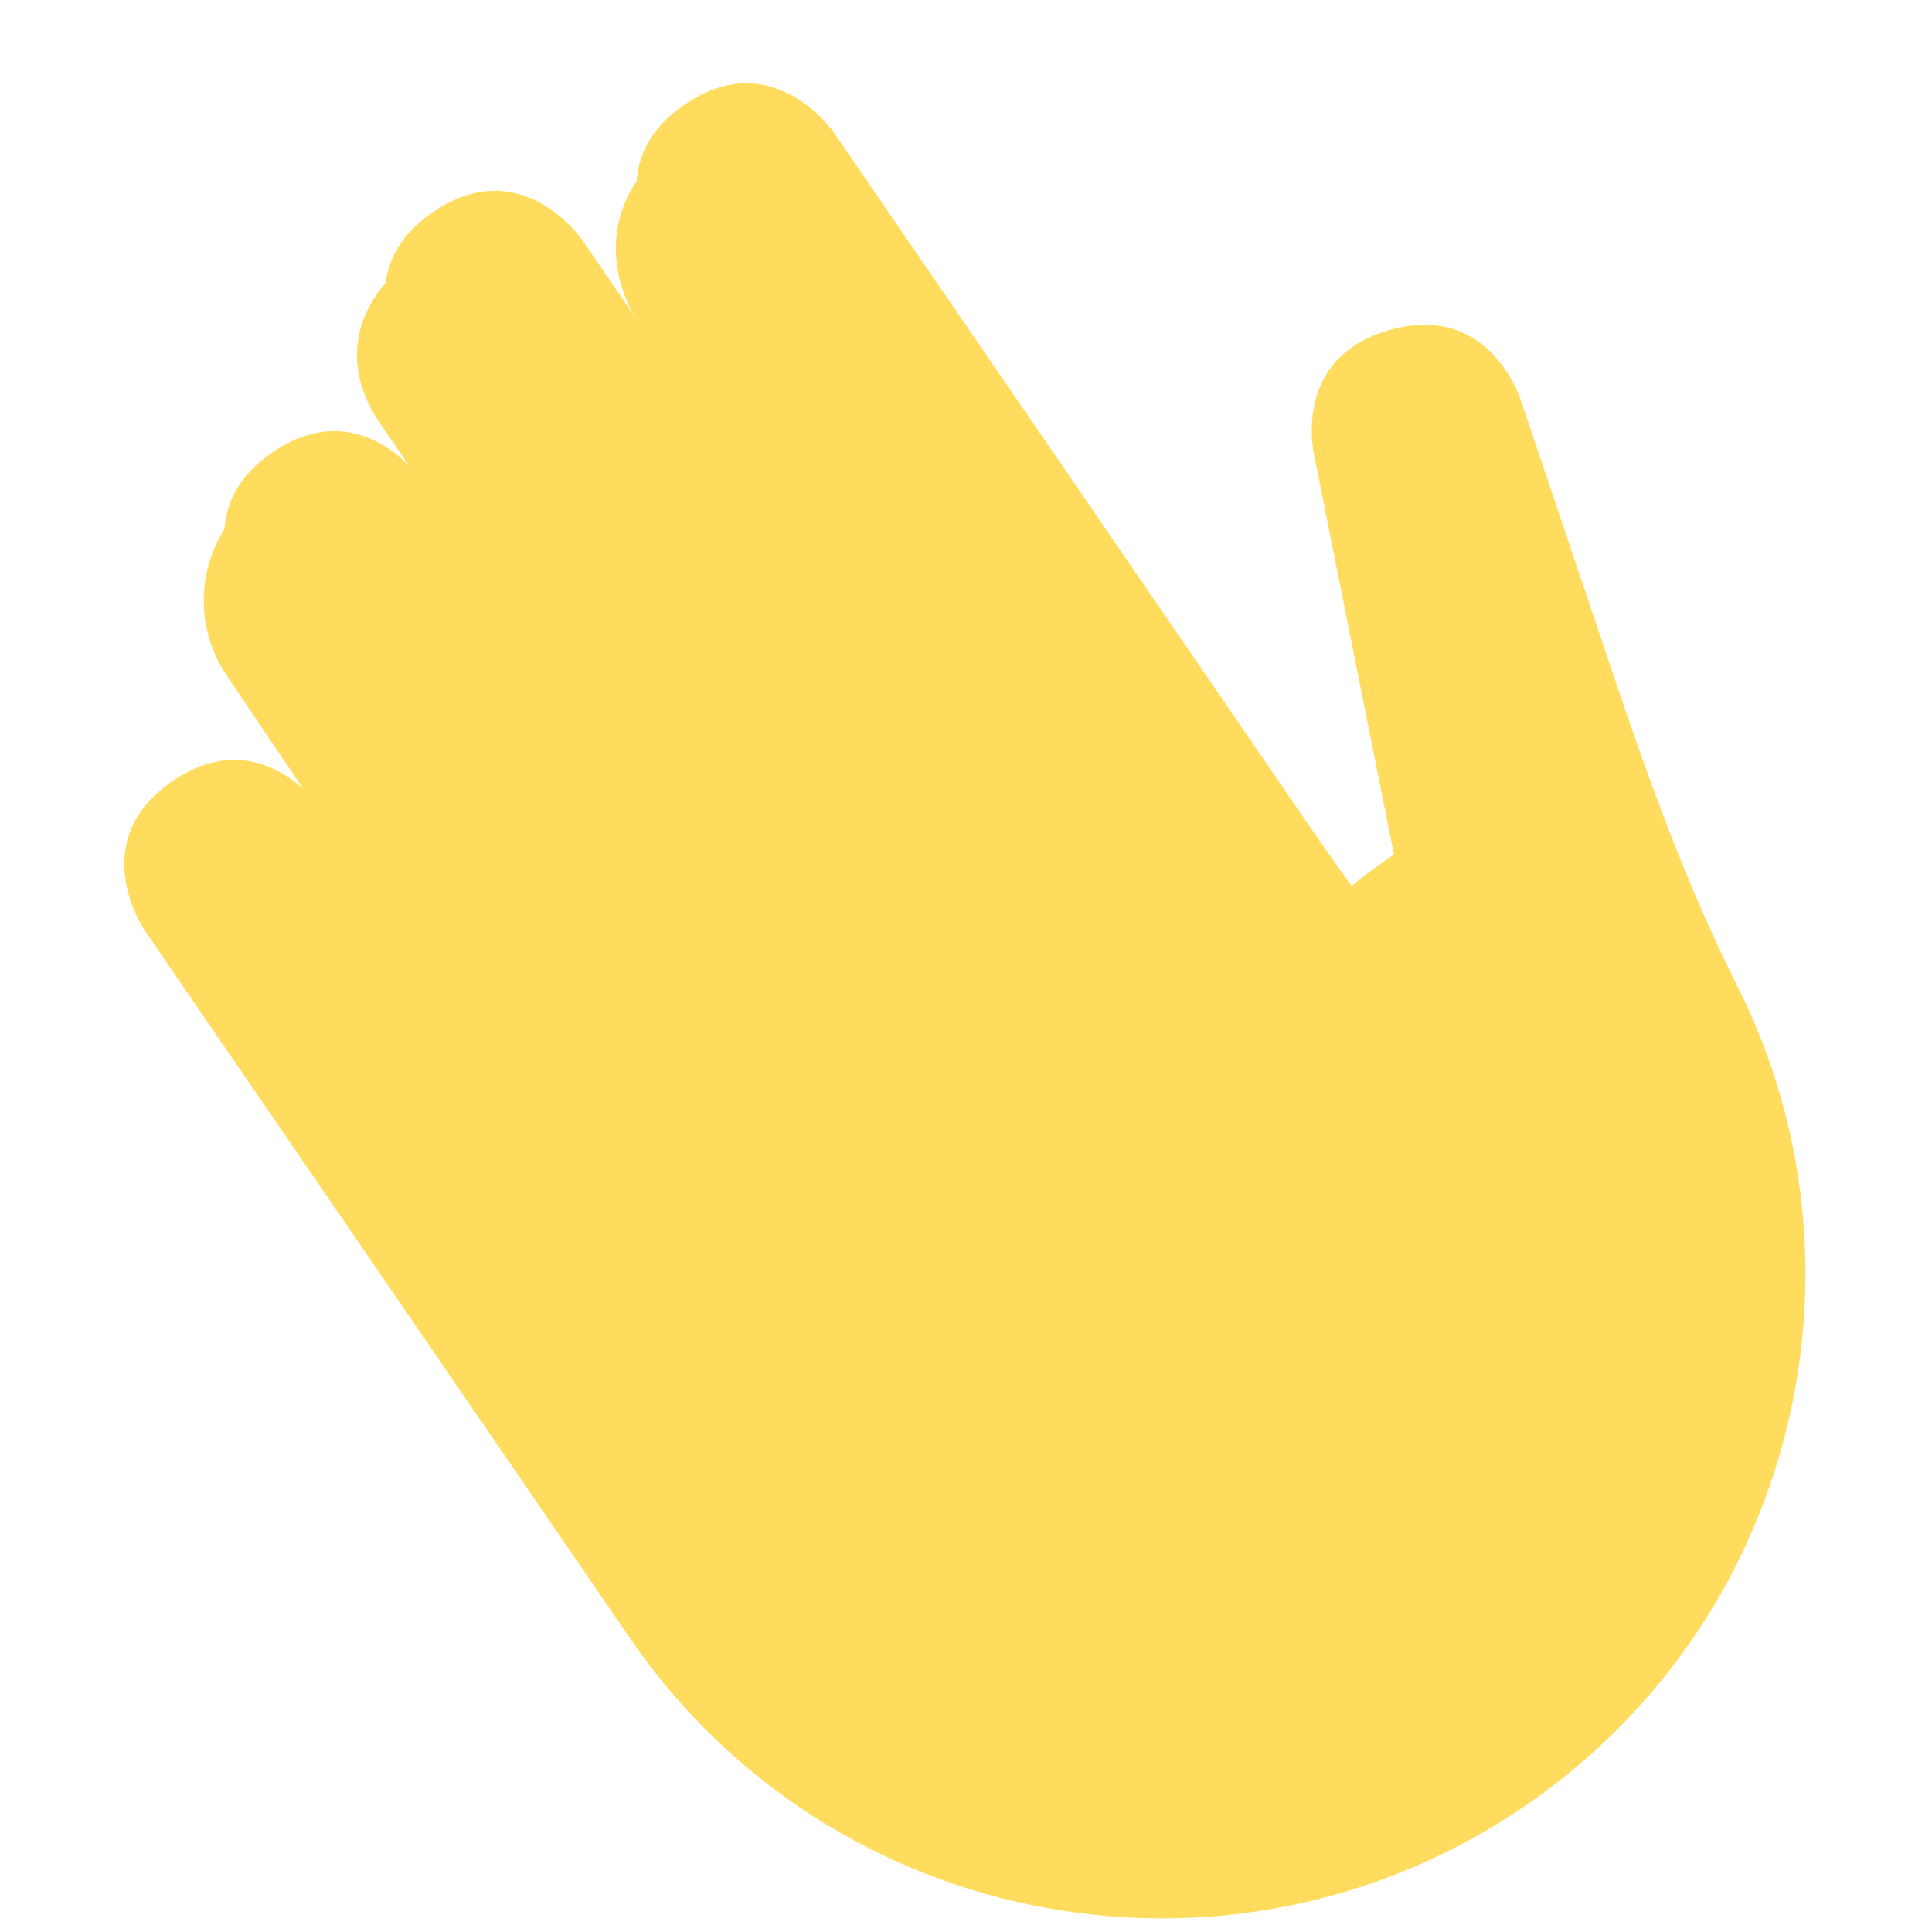
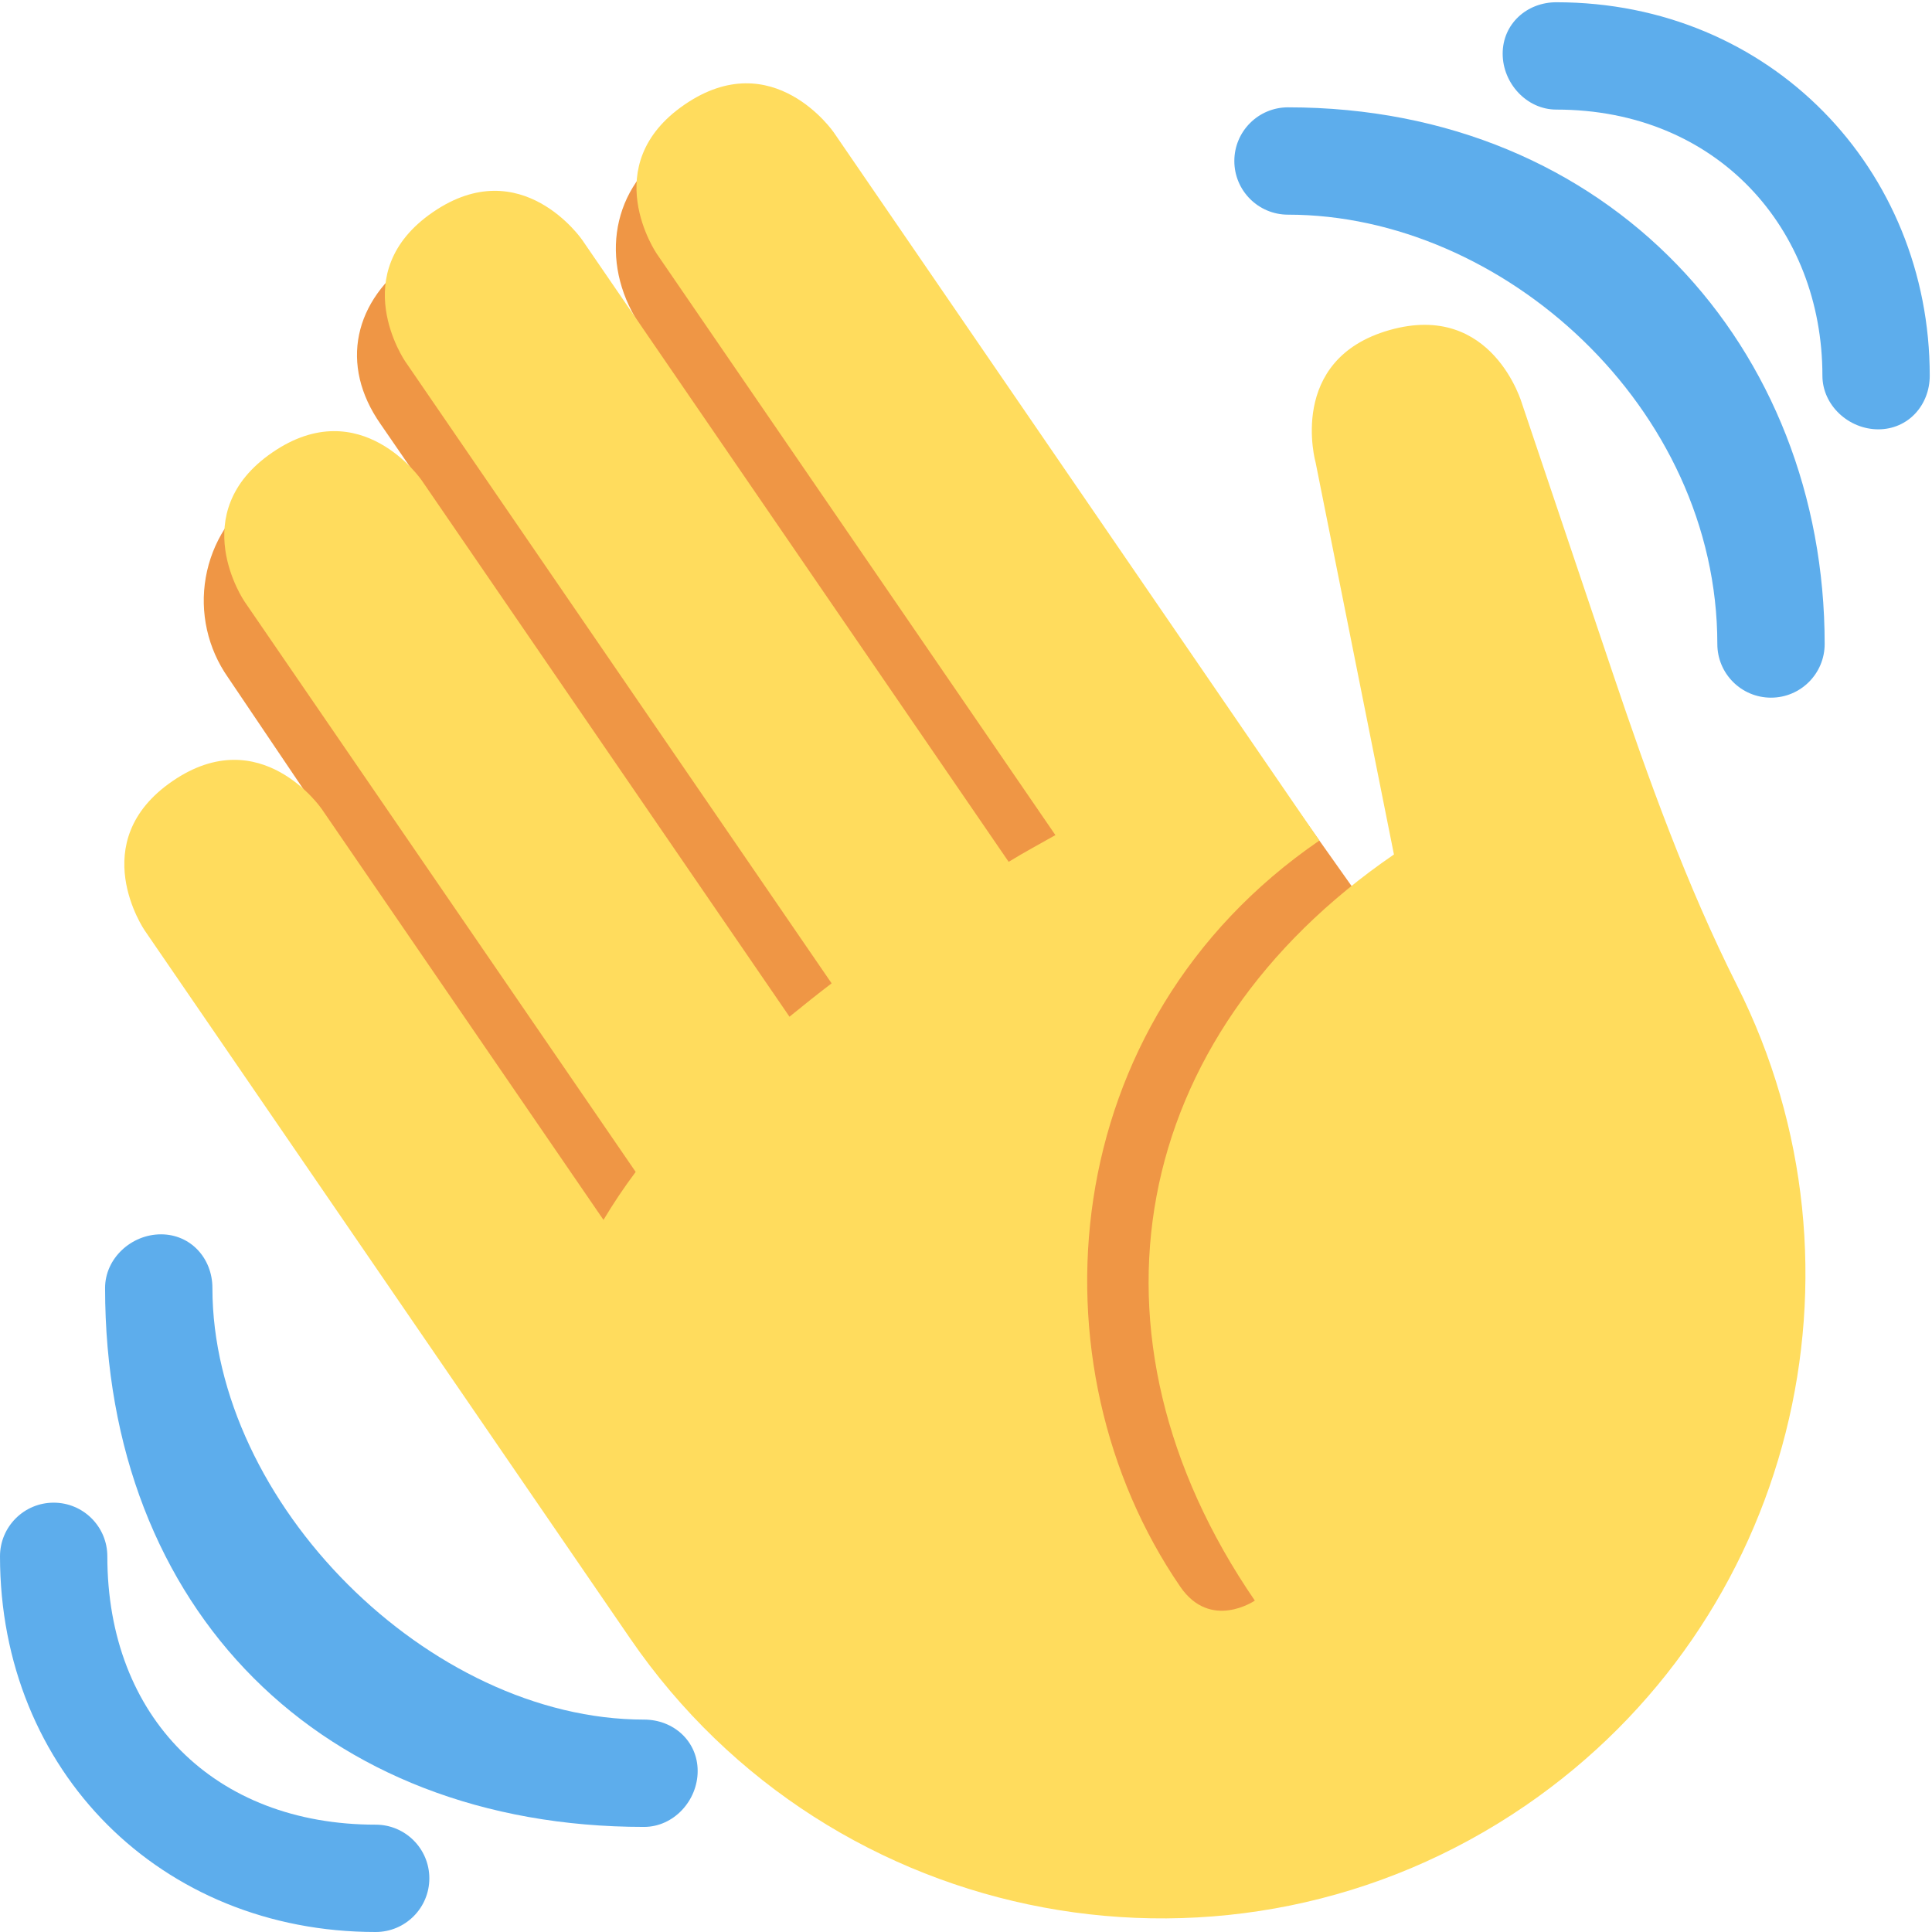
<svg xmlns="http://www.w3.org/2000/svg" viewBox="0 0 36 36">
-   <path fill="#FFDC5D" d="M4.861 9.147c.94-.657 2.357-.531 3.201.166l-.968-1.407c-.779-1.111-.5-2.313.612-3.093 1.112-.777 4.263 1.312 4.263 1.312-.786-1.122-.639-2.544.483-3.331a2.483 2.483 0 0 1 3.456.611l10.42 14.72L25 31l-11.083-4.042L4.25 12.625a2.495 2.495 0 0 1 .611-3.478z" />
+   <path fill="#EF9645" d="M4.861 9.147c.94-.657 2.357-.531 3.201.166l-.968-1.407c-.779-1.111-.5-2.313.612-3.093 1.112-.777 4.263 1.312 4.263 1.312-.786-1.122-.639-2.544.483-3.331a2.483 2.483 0 0 1 3.456.611l10.42 14.72L25 31l-11.083-4.042L4.25 12.625a2.495 2.495 0 0 1 .611-3.478z" />
  <path fill="#FFDC5D" d="M2.695 17.336s-1.132-1.65.519-2.781c1.649-1.131 2.78.518 2.78.518l5.251 7.658c.181-.302.379-.6.6-.894L4.557 11.21s-1.131-1.649.519-2.78c1.649-1.131 2.78.518 2.78.518l6.855 9.997c.255-.208.516-.417.785-.622L7.549 6.732s-1.131-1.649.519-2.78c1.649-1.131 2.78.518 2.78.518l7.947 11.589c.292-.179.581-.334.871-.498L12.238 4.729s-1.131-1.649.518-2.78c1.649-1.131 2.78.518 2.78.518l7.854 11.454 1.194 1.742c-4.948 3.394-5.419 9.779-2.592 13.902.565.825 1.39.26 1.39.26-3.393-4.949-2.357-10.51 2.592-13.903L24.515 8.62s-.545-1.924 1.378-2.47c1.924-.545 2.47 1.379 2.47 1.379l1.685 5.004c.668 1.984 1.379 3.961 2.32 5.831 2.657 5.28 1.07 11.842-3.94 15.279-5.465 3.747-12.936 2.354-16.684-3.11L2.695 17.336z" />
+   <g fill="#5DADEC">
+     <path d="M12 32.042C8 32.042 3.958 28 3.958 24c0-.553-.405-1-.958-1s-1.042.447-1.042 1C1.958 30 6 34.042 12 34.042c.553 0 1-.489 1-1.042s-.447-.958-1-.958z" />
+     <path d="M7 34c-3 0-5-2-5-5a1 1 0 1 0-2 0c0 4 3 7 7 7a1 1 0 1 0 0-2zM24 2a1 1 0 0 0 0 2c4 0 8 3.589 8 8a1 1 0 0 0 2 0c0-5.514-4-10-10-10z" />
+     <path d="M29 .042c-.552 0-1 .406-1 .958s.448 1.042 1 1.042c3 0 4.958 2.225 4.958 4.958 0 .552.489 1 1.042 1s.958-.448.958-1C35.958 3.163 33 .042 29 .042z" />
+   </g>
</svg>
